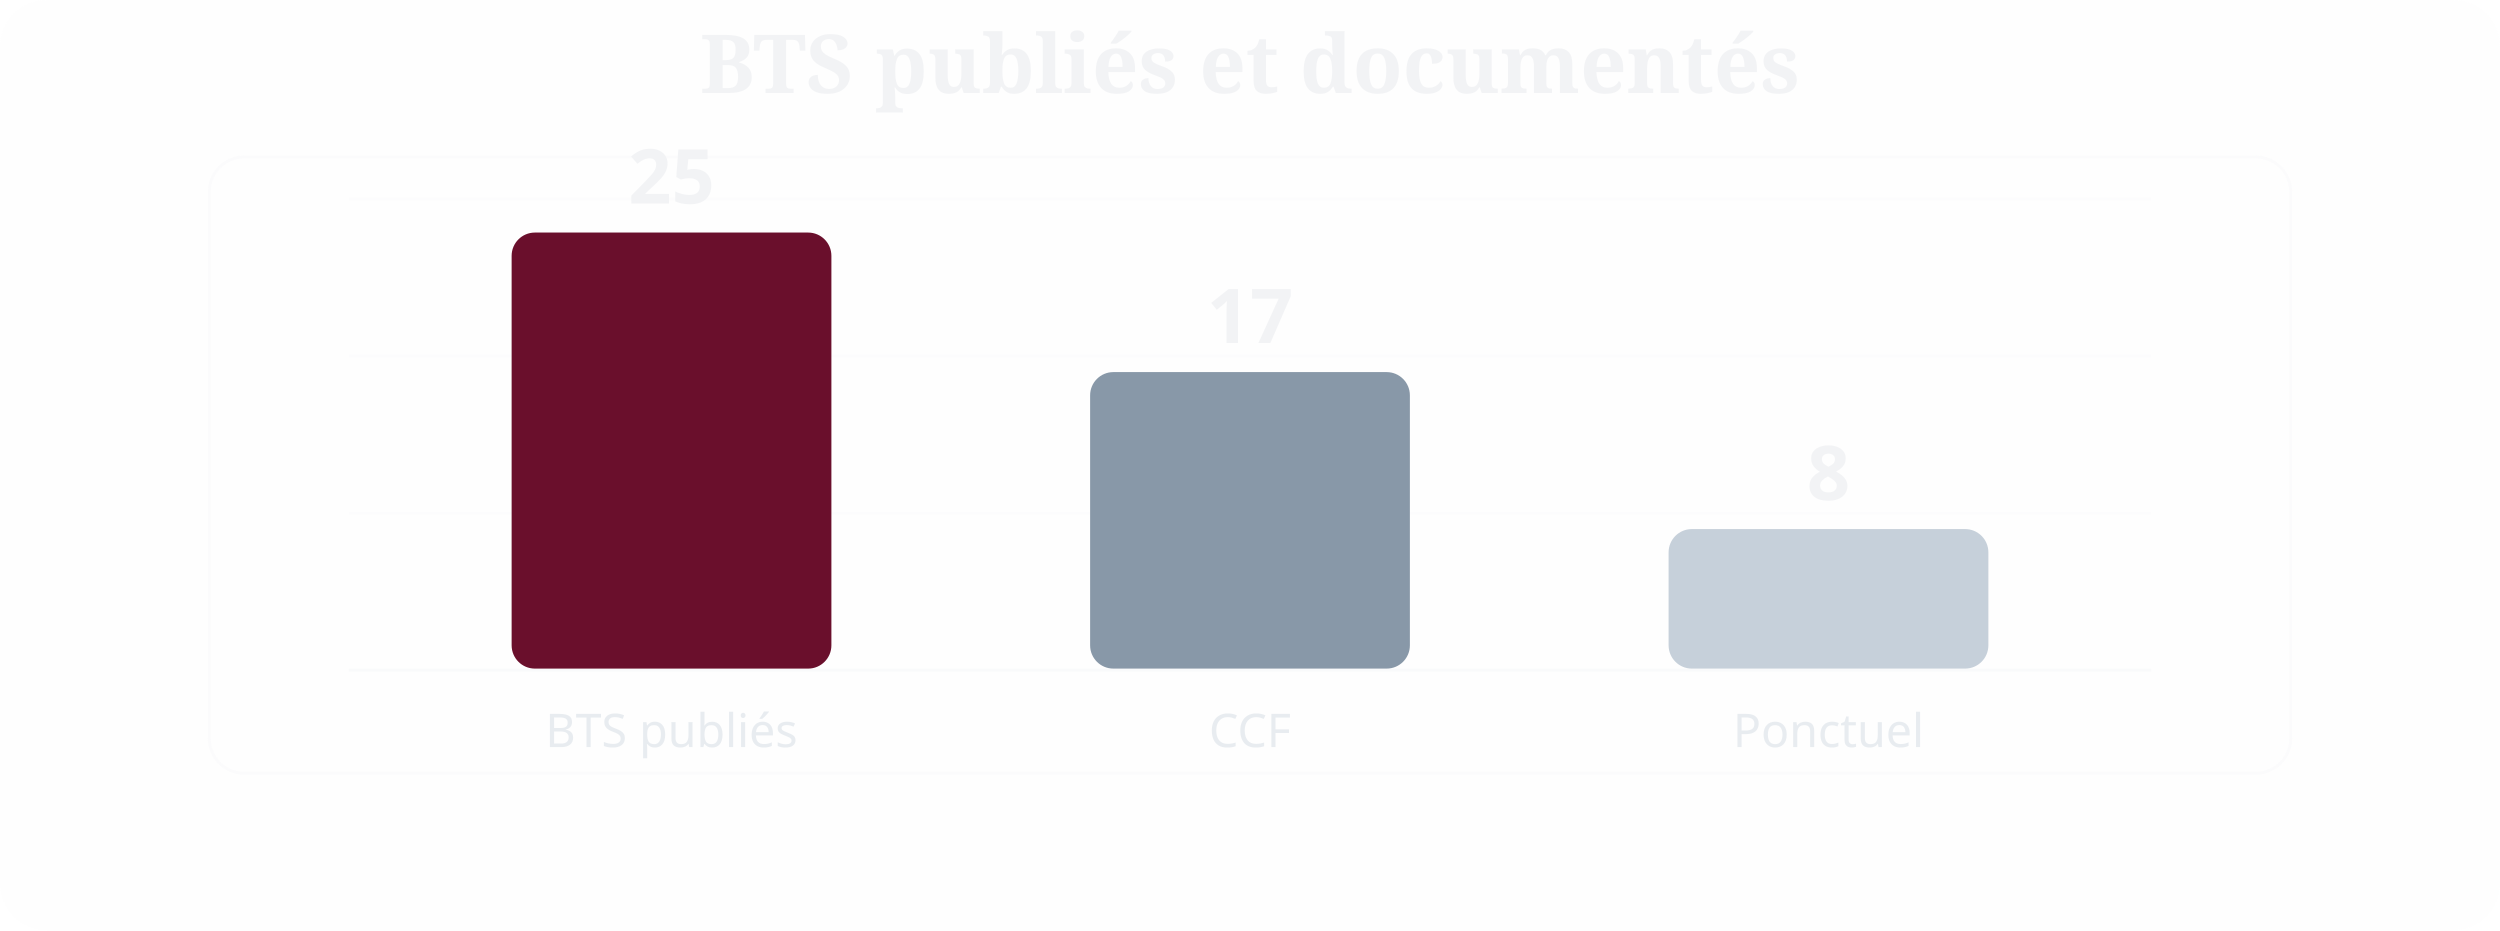
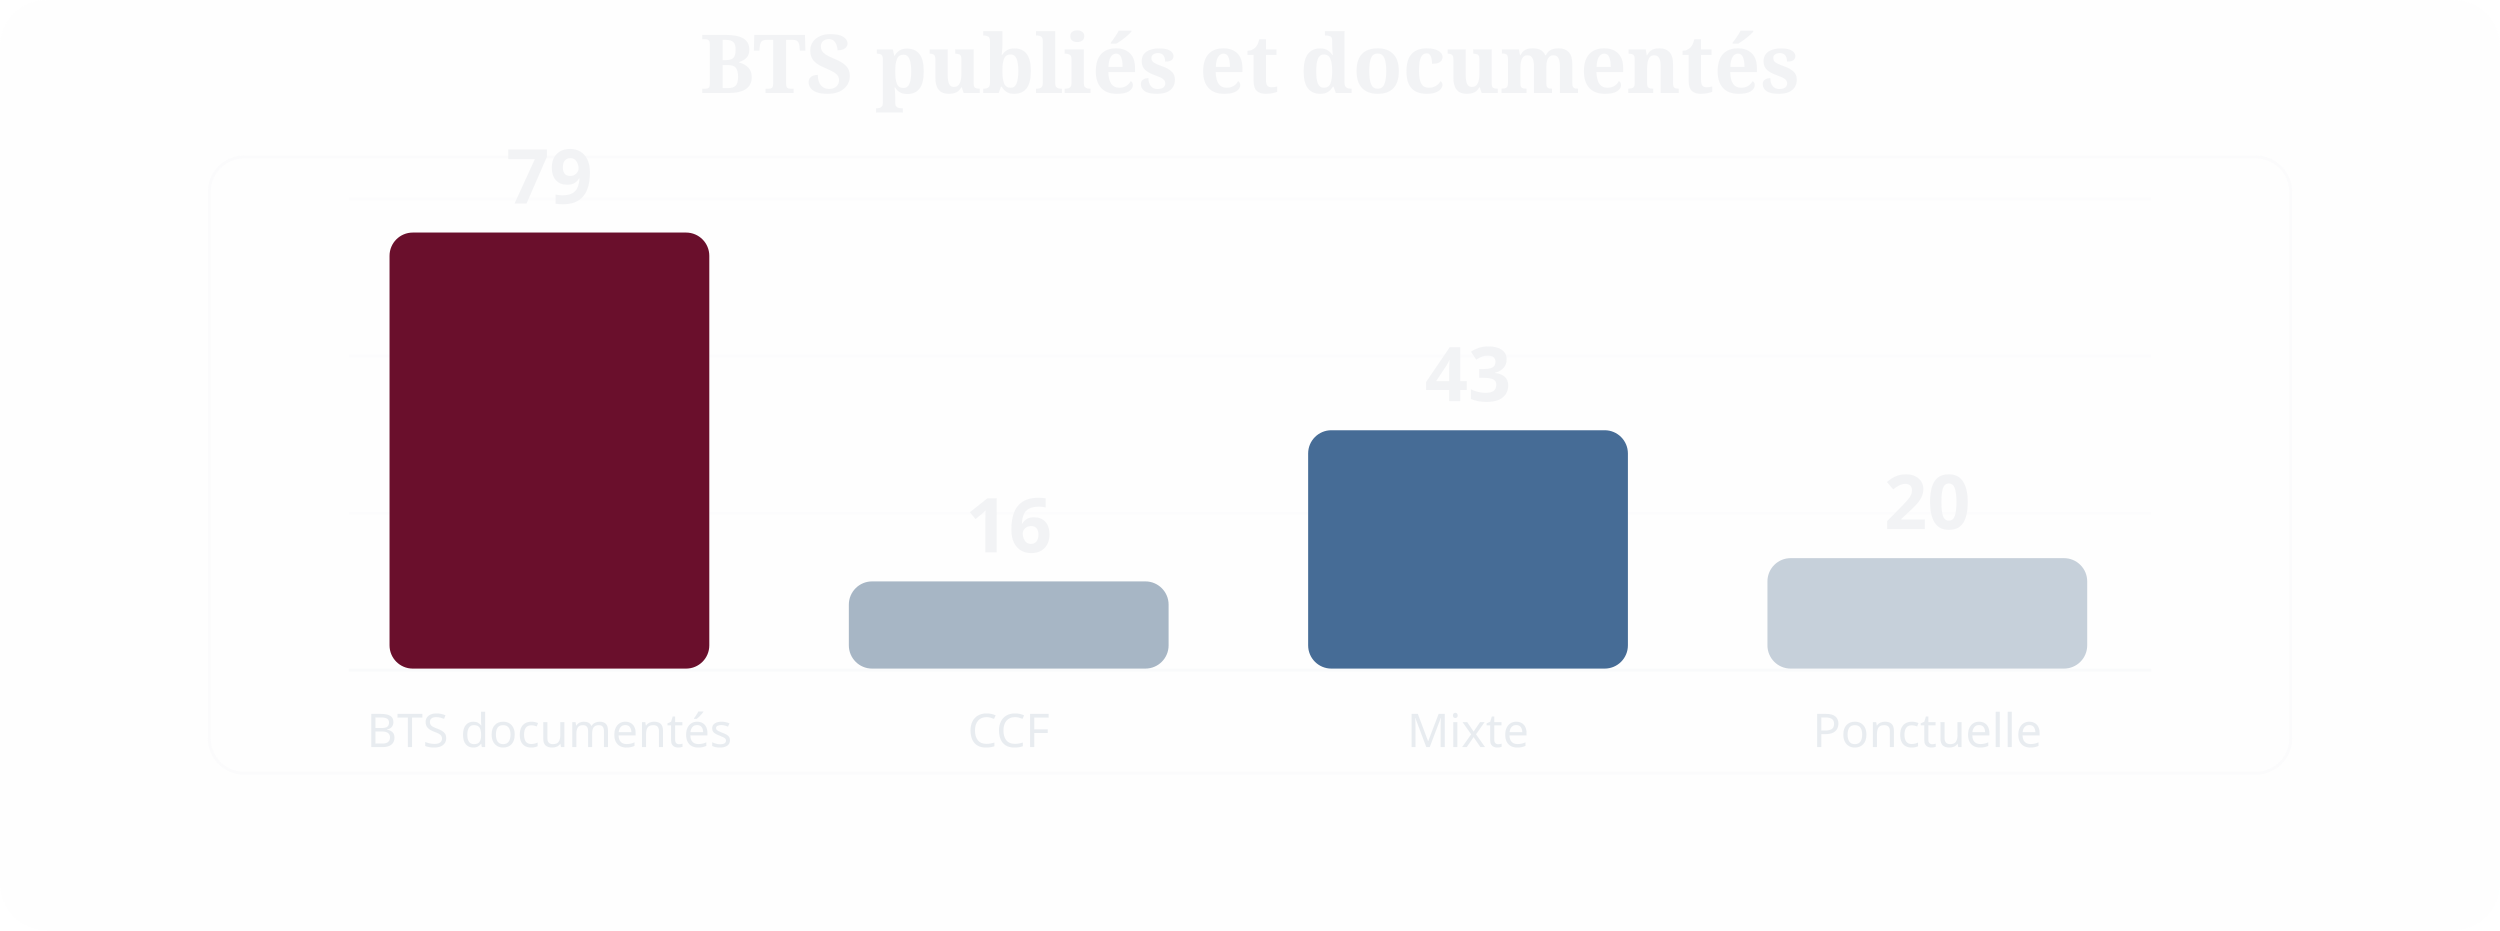
<svg xmlns="http://www.w3.org/2000/svg" width="860" height="320" viewBox="0 0 860 320" fill="none" role="img" aria-labelledby="title desc">
  <rect width="860" height="320" rx="16" fill="rgba(242,245,248,0.04)" />
  <rect x="72" y="54" width="716" height="212" rx="12" fill="rgba(255,255,255,0.02)" stroke="rgba(232,236,240,0.13)" />
  <line x1="120" y1="230.5" x2="740" y2="230.5" stroke="rgba(232,236,240,0.18)" />
  <line x1="120" y1="176.5" x2="740" y2="176.5" stroke="rgba(232,236,240,0.08)" />
  <line x1="120" y1="122.5" x2="740" y2="122.5" stroke="rgba(232,236,240,0.08)" />
  <line x1="120" y1="68.5" x2="740" y2="68.5" stroke="rgba(232,236,240,0.08)" />
-   <rect x="176" y="80" width="110" height="150" rx="8" fill="#6A0F2C" />
-   <rect x="375" y="128" width="110" height="102" rx="8" fill="#8898A8" />
-   <rect x="574" y="182" width="110" height="48" rx="8" fill="#C6D0DA" />
-   <text x="231" y="70" fill="#F2F3F5" font-family="'Source Sans 3', sans-serif" font-size="26" font-weight="600" text-anchor="middle">25</text>
-   <text x="430" y="118" fill="#F2F3F5" font-family="'Source Sans 3', sans-serif" font-size="26" font-weight="600" text-anchor="middle">17</text>
-   <text x="629" y="172" fill="#F2F3F5" font-family="'Source Sans 3', sans-serif" font-size="26" font-weight="600" text-anchor="middle">8</text>
-   <text x="231" y="257" fill="#E8ECF0" font-family="'Source Sans 3', sans-serif" font-size="16" font-weight="500" text-anchor="middle">BTS publiés</text>
-   <text x="430" y="257" fill="#E8ECF0" font-family="'Source Sans 3', sans-serif" font-size="16" font-weight="500" text-anchor="middle">CCF</text>
-   <text x="629" y="257" fill="#E8ECF0" font-family="'Source Sans 3', sans-serif" font-size="16" font-weight="500" text-anchor="middle">Ponctuel</text>
+   <rect x="134" y="80" width="110" height="150" rx="8" fill="#6A0F2C" />
+   <rect x="292" y="200" width="110" height="30" rx="8" fill="#A7B6C5" />
+   <rect x="450" y="148" width="110" height="82" rx="8" fill="#466C96" />
+   <rect x="608" y="192" width="110" height="38" rx="8" fill="#C6D0DA" />
+   <text x="189" y="70" fill="#F2F3F5" font-family="'Source Sans 3', sans-serif" font-size="26" font-weight="600" text-anchor="middle">79</text>
+   <text x="347" y="190" fill="#F2F3F5" font-family="'Source Sans 3', sans-serif" font-size="26" font-weight="600" text-anchor="middle">16</text>
+   <text x="505" y="138" fill="#F2F3F5" font-family="'Source Sans 3', sans-serif" font-size="26" font-weight="600" text-anchor="middle">43</text>
+   <text x="663" y="182" fill="#F2F3F5" font-family="'Source Sans 3', sans-serif" font-size="26" font-weight="600" text-anchor="middle">20</text>
+   <text x="189" y="257" fill="#E8ECF0" font-family="'Source Sans 3', sans-serif" font-size="16" font-weight="500" text-anchor="middle">BTS documentés</text>
+   <text x="347" y="257" fill="#E8ECF0" font-family="'Source Sans 3', sans-serif" font-size="16" font-weight="500" text-anchor="middle">CCF</text>
+   <text x="505" y="257" fill="#E8ECF0" font-family="'Source Sans 3', sans-serif" font-size="16" font-weight="500" text-anchor="middle">Mixte</text>
+   <text x="663" y="257" fill="#E8ECF0" font-family="'Source Sans 3', sans-serif" font-size="16" font-weight="500" text-anchor="middle">Ponctuelle</text>
  <text x="430" y="32" fill="#F2F3F5" font-family="'EB Garamond', serif" font-size="28" font-weight="600" text-anchor="middle">BTS publiés et documentés</text>
</svg>
